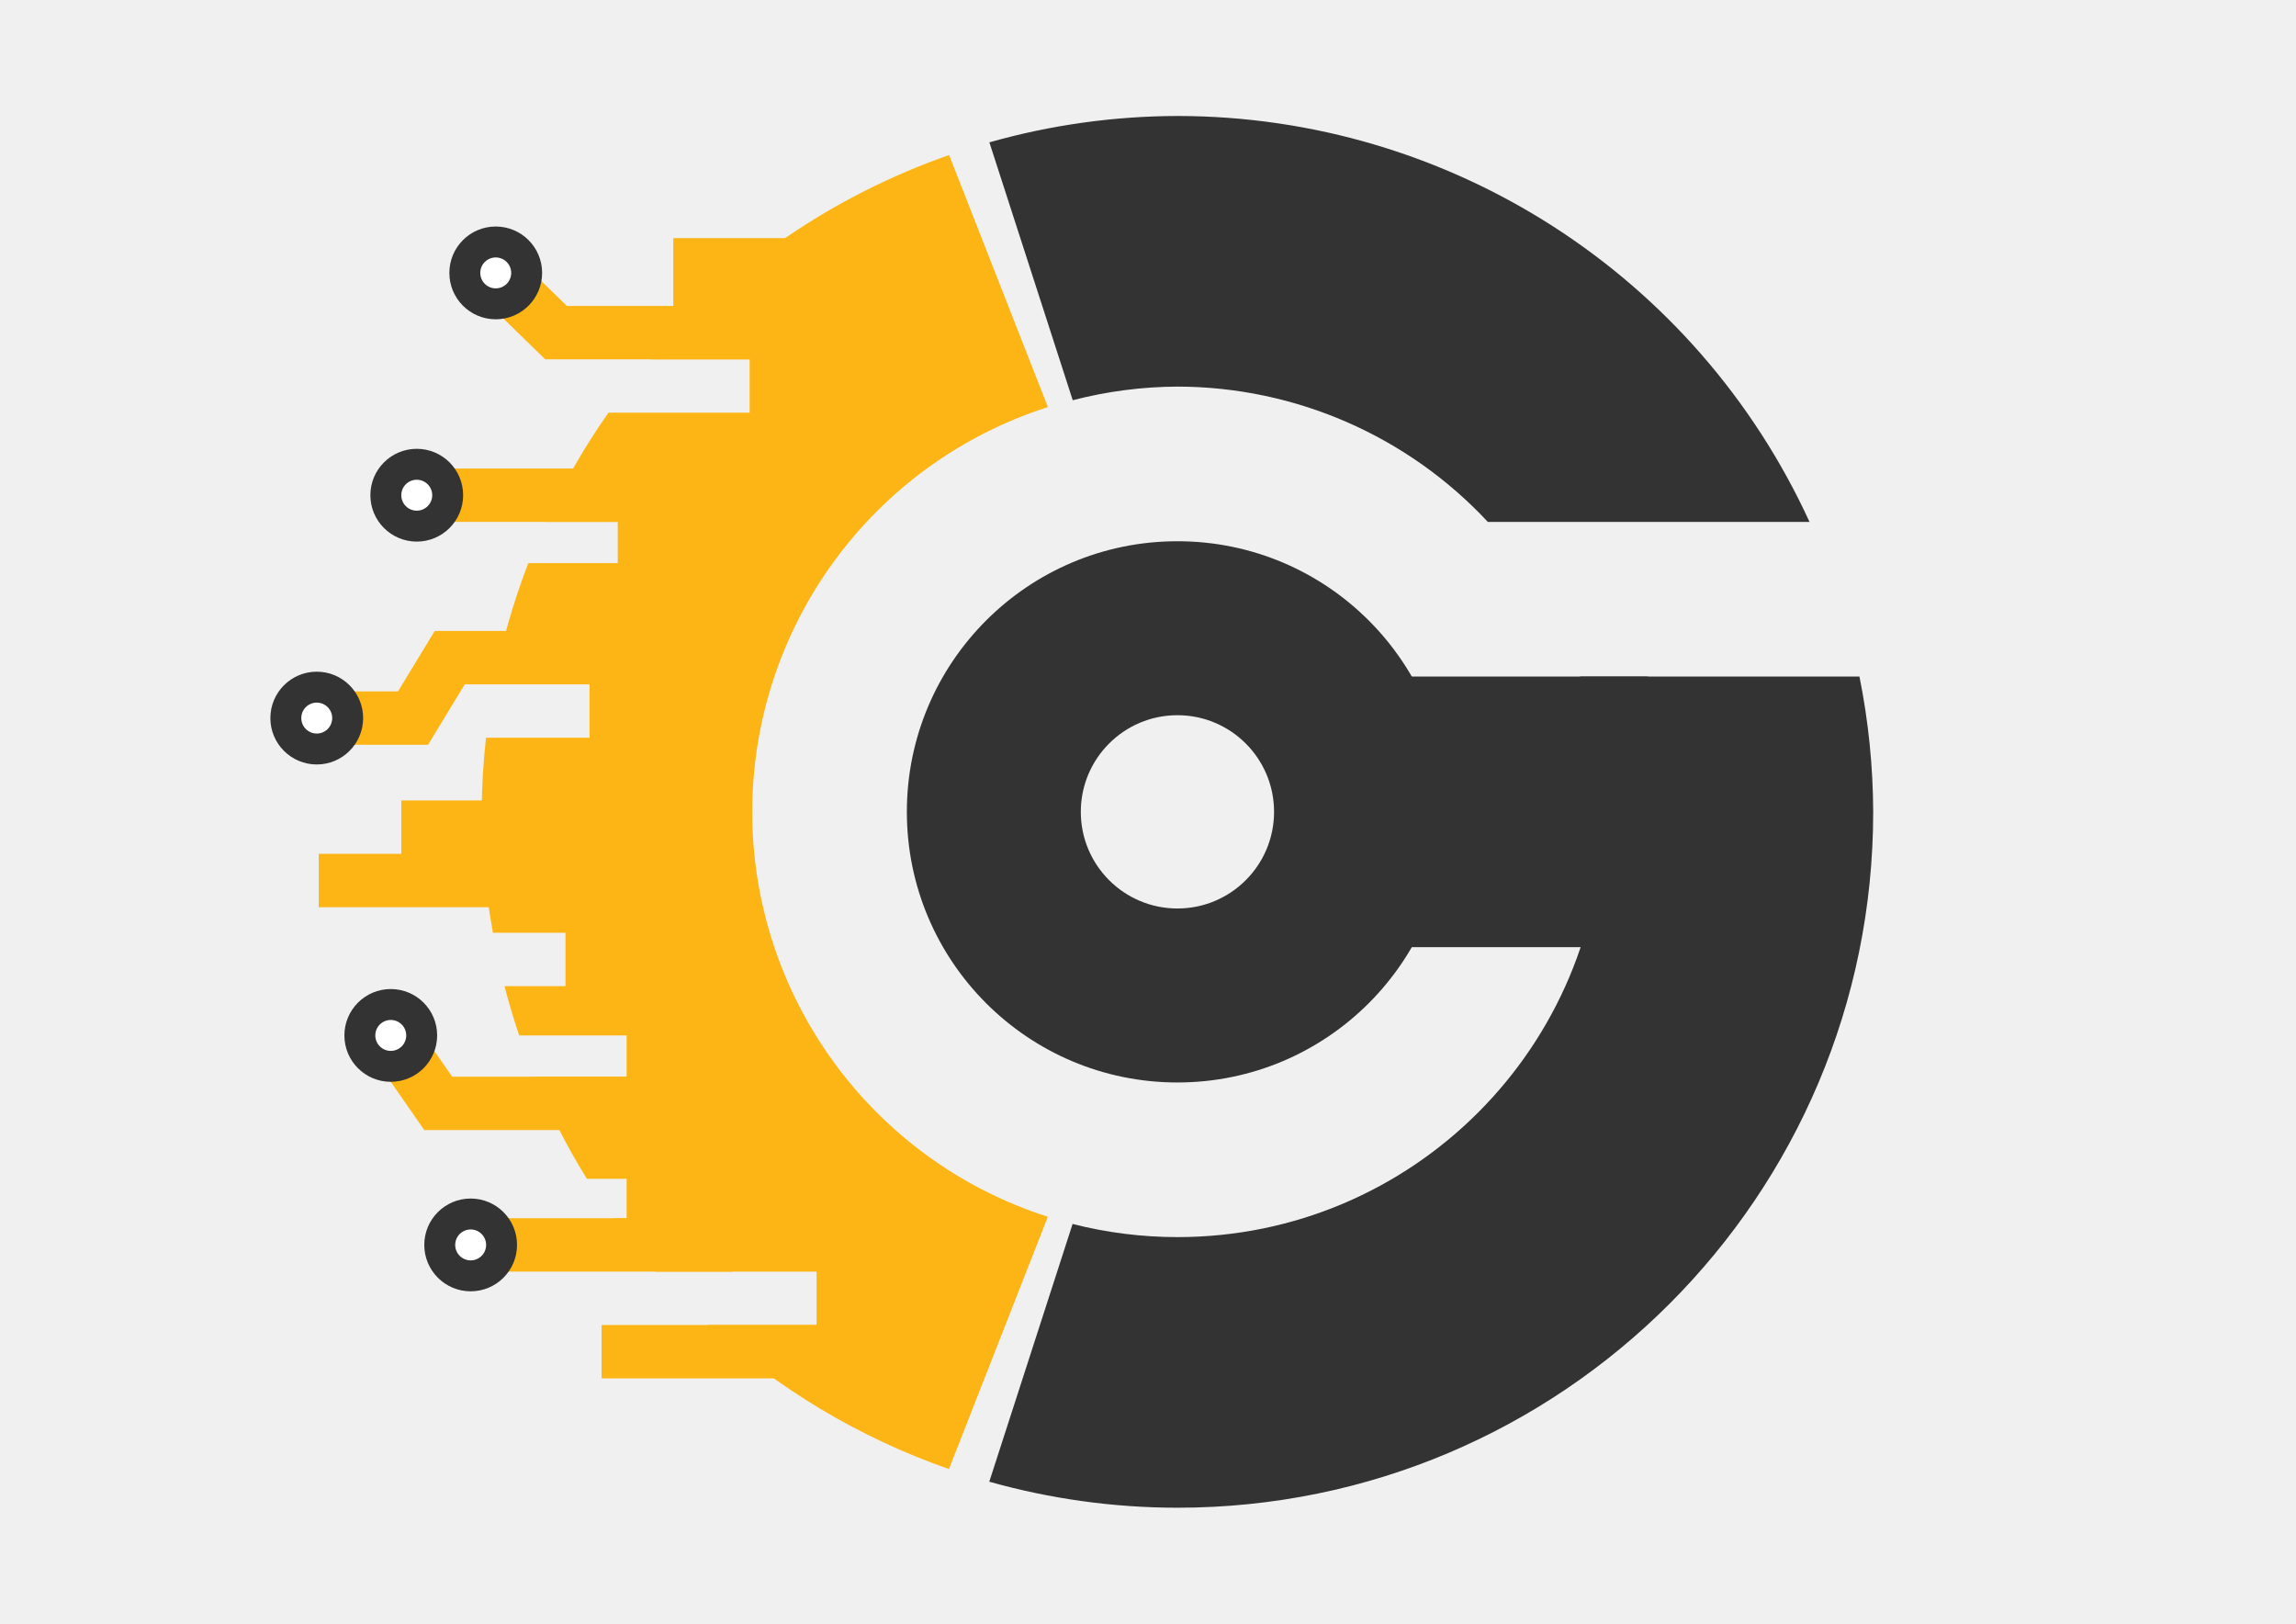
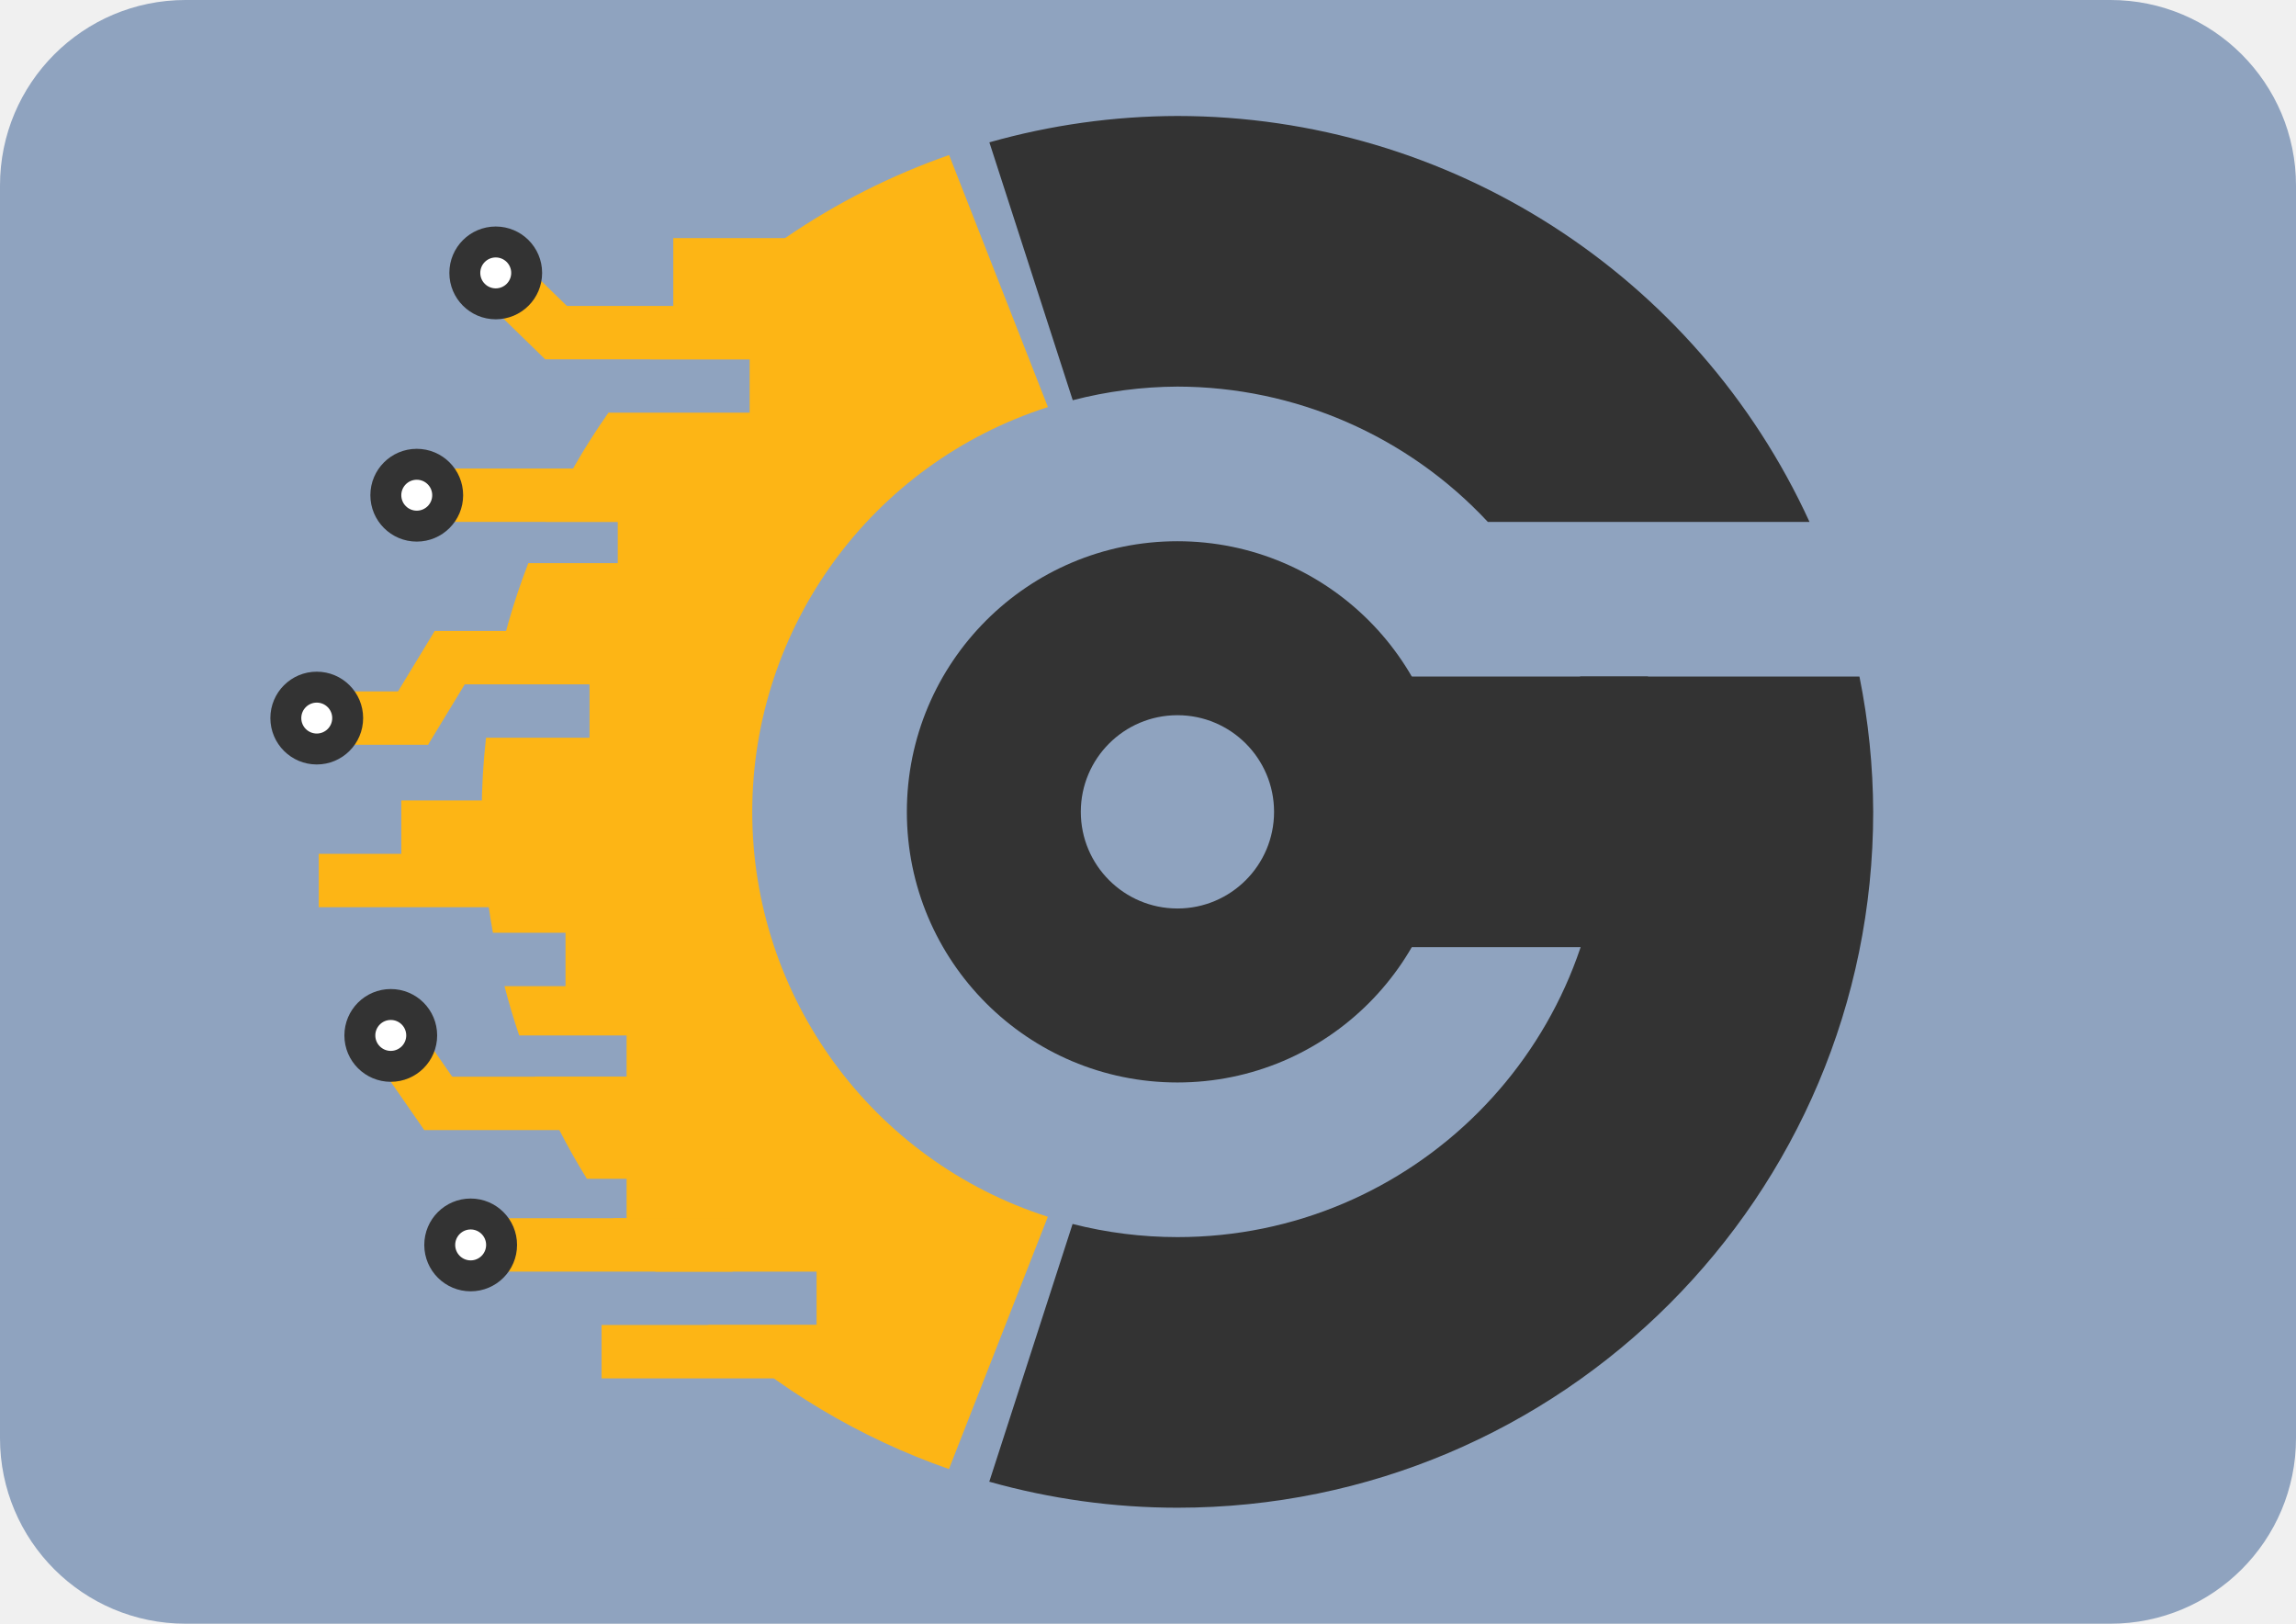
<svg xmlns="http://www.w3.org/2000/svg" viewBox="0 0 297 210" role="img" aria-label="Favicon G">
-   <path style="fill:#333333" d="m 204.389,87.499 a 55,55 0 0 1 2.918,17.501 55,55 0 0 1 -55,55 55,55 0 0 1 -13.562,-1.7 l -10.776,33.335 a 90,90 0 0 0 24.339,3.365 90,90 0 0 0 90,-90 90,90 0 0 0 -1.779,-17.501 z" />
-   <path style="fill:#fdb515;fill-opacity:1" d="m 122.772,20.051 a 90,90 0 0 0 -38.667,26.422 h 12.863 v 6.903 H 78.704 a 90,90 0 0 0 -8.115,14.121 h 9.322 v 5.339 H 68.339 a 90,90 0 0 0 -4.468,15.672 h 12.389 v 6.904 H 62.87 a 90,90 0 0 0 -0.563,9.588 90,90 0 0 0 1.455,15.641 h 9.39 v 6.903 h -7.892 a 90,90 0 0 0 1.899,6.372 h 13.894 v 5.339 H 69.174 a 90,90 0 0 0 6.743,13.206 h 5.137 v 5.1 h -1.718 a 90,90 0 0 0 5.445,6.902 h 20.847 v 6.903 H 91.579 a 90,90 0 0 0 31.173,18.633 L 135.544,157.371 A 55,55 0 0 1 97.307,105 55,55 0 0 1 135.553,52.65 Z" />
-   <path style="fill:#333333" d="m 152.307,15 a 90,90 0 0 0 -24.325,3.409 l 10.782,33.353 a 55,55 0 0 1 13.543,-1.762 55,55 0 0 1 40.151,17.499 h 41.612 A 90,90 0 0 0 152.307,15 Z" />
-   <path style="fill:#333333" d="m 152.307,70 a 35,35 0 0 0 -35,35 35,35 0 0 0 35,35 35,35 0 0 0 35,-35 35,35 0 0 0 -35,-35 z m 0,22.5 a 12.5,12.5 0 0 1 12.5,12.499 12.5,12.5 0 0 1 -12.5,12.5 12.5,12.5 0 0 1 -12.499,-12.5 12.5,12.5 0 0 1 12.499,-12.499 z" />
-   <rect style="fill:#333333" width="33.328" height="35" x="179.845" y="87.5" />
-   <rect style="fill:#fdb515;fill-opacity:1" width="26.444" height="6.904" x="70.524" y="39.569" />
-   <rect style="fill:#fdb515;fill-opacity:1" width="26.444" height="6.904" x="56.232" y="81.604" />
-   <rect style="fill:#fdb515;fill-opacity:1" width="13.028" height="6.904" x="-53.596" y="90.419" transform="rotate(-58.73397)" />
-   <rect style="fill:#fdb515;fill-opacity:1" width="26.444" height="6.904" x="53.91" y="60.595" />
-   <rect style="fill:#fdb515;fill-opacity:1" width="9.843" height="6.904" x="45.528" y="89.42" />
-   <rect style="fill:#fdb515;fill-opacity:1" width="29.142" height="6.904" x="41.23" y="110.429" />
-   <rect style="fill:#fdb515;fill-opacity:1" width="29.142" height="9.002" x="51.912" y="103.525" />
-   <rect style="fill:#fdb515;fill-opacity:1" width="29.142" height="9.002" x="87.091" y="30.795" />
-   <rect style="fill:#fdb515;fill-opacity:1" width="29.142" height="6.904" x="54.883" y="139.254" />
-   <rect style="fill:#fdb515;fill-opacity:1" width="33.872" height="6.904" x="60.883" y="157.559" />
-   <rect style="fill:#fdb515;fill-opacity:1" width="33.872" height="6.904" x="77.819" y="171.367" />
-   <rect style="fill:#fdb515;fill-opacity:1" width="15.196" height="6.904" x="136.161" y="31.374" transform="rotate(55.22642)" />
-   <rect style="fill:#fdb515;fill-opacity:1" width="8.931" height="6.904" x="74.011" y="-22.841" transform="rotate(44.26035)" />
-   <circle style="fill:#333333" cx="64.127" cy="35.296" r="6" />
-   <circle style="fill:#333333" cx="53.91" cy="64.047" r="6" />
-   <circle style="fill:#333333" cx="40.974" cy="92.872" r="6" />
-   <circle style="fill:#333333" cx="50.549" cy="133.916" r="6" />
-   <circle style="fill:#333333" cx="60.883" cy="161.011" r="6" />
-   <circle style="fill:#ffffff" cx="64.127" cy="35.296" r="2" />
-   <circle style="fill:#ffffff" cx="53.91" cy="64.047" r="2" />
-   <circle style="fill:#ffffff" cx="40.974" cy="92.872" r="2" />
-   <circle style="fill:#ffffff" cx="50.549" cy="133.916" r="2" />
-   <circle style="fill:#ffffff" cx="60.883" cy="161.011" r="2" />
+   <rect width="297" height="210" rx="24" fill="#8fa3bf" />
+   <path fill="#333333" d="m 204.389,87.499 a 55,55 0 0 1 2.918,17.501 55,55 0 0 1 -55,55 55,55 0 0 1 -13.562,-1.7 l -10.776,33.335 a 90,90 0 0 0 24.339,3.365 90,90 0 0 0 90,-90 90,90 0 0 0 -1.779,-17.501 z" />
+   <path fill="#fdb515" d="m 122.772,20.051 a 90,90 0 0 0 -38.667,26.422 h 12.863 v 6.903 H 78.704 a 90,90 0 0 0 -8.115,14.121 h 9.322 v 5.339 H 68.339 a 90,90 0 0 0 -4.468,15.672 h 12.389 v 6.904 H 62.87 a 90,90 0 0 0 -0.563,9.588 90,90 0 0 0 1.455,15.641 h 9.39 v 6.903 h -7.892 a 90,90 0 0 0 1.899,6.372 h 13.894 v 5.339 H 69.174 a 90,90 0 0 0 6.743,13.206 h 5.137 v 5.1 h -1.718 a 90,90 0 0 0 5.445,6.902 h 20.847 v 6.903 H 91.579 a 90,90 0 0 0 31.173,18.633 L 135.544,157.371 A 55,55 0 0 1 97.307,105 55,55 0 0 1 135.553,52.65 Z" />
+   <path fill="#333333" d="m 152.307,15 a 90,90 0 0 0 -24.325,3.409 l 10.782,33.353 a 55,55 0 0 1 13.543,-1.762 55,55 0 0 1 40.151,17.499 h 41.612 A 90,90 0 0 0 152.307,15 Z" />
+   <path fill="#333333" d="m 152.307,70 a 35,35 0 0 0 -35,35 35,35 0 0 0 35,35 35,35 0 0 0 35,-35 35,35 0 0 0 -35,-35 z m 0,22.5 a 12.5,12.5 0 0 1 12.5,12.499 12.5,12.5 0 0 1 -12.5,12.5 12.5,12.5 0 0 1 -12.499,-12.5 12.5,12.5 0 0 1 12.499,-12.499 z" />
+   <rect fill="#333333" width="33.328" height="35" x="179.845" y="87.5" />
+   <rect fill="#fdb515" width="26.444" height="6.904" x="70.524" y="39.569" />
+   <rect fill="#fdb515" width="26.444" height="6.904" x="56.232" y="81.604" />
+   <rect fill="#fdb515" width="13.028" height="6.904" x="-53.596" y="90.419" transform="rotate(-58.73397)" />
+   <rect fill="#fdb515" width="26.444" height="6.904" x="53.91" y="60.595" />
+   <rect fill="#fdb515" width="9.843" height="6.904" x="45.528" y="89.42" />
+   <rect fill="#fdb515" width="29.142" height="6.904" x="41.23" y="110.429" />
+   <rect fill="#fdb515" width="29.142" height="9.002" x="51.912" y="103.525" />
+   <rect fill="#fdb515" width="29.142" height="9.002" x="87.091" y="30.795" />
+   <rect fill="#fdb515" width="29.142" height="6.904" x="54.883" y="139.254" />
+   <rect fill="#fdb515" width="33.872" height="6.904" x="60.883" y="157.559" />
+   <rect fill="#fdb515" width="33.872" height="6.904" x="77.819" y="171.367" />
+   <rect fill="#fdb515" width="15.196" height="6.904" x="136.161" y="31.374" transform="rotate(55.22642)" />
+   <rect fill="#fdb515" width="8.931" height="6.904" x="74.011" y="-22.841" transform="rotate(44.26035)" />
+   <circle fill="#333333" cx="64.127" cy="35.296" r="6" />
+   <circle fill="#333333" cx="53.91" cy="64.047" r="6" />
+   <circle fill="#333333" cx="40.974" cy="92.872" r="6" />
+   <circle fill="#333333" cx="50.549" cy="133.916" r="6" />
+   <circle fill="#333333" cx="60.883" cy="161.011" r="6" />
+   <circle fill="#ffffff" cx="64.127" cy="35.296" r="2" />
+   <circle fill="#ffffff" cx="53.91" cy="64.047" r="2" />
+   <circle fill="#ffffff" cx="40.974" cy="92.872" r="2" />
+   <circle fill="#ffffff" cx="50.549" cy="133.916" r="2" />
+   <circle fill="#ffffff" cx="60.883" cy="161.011" r="2" />
</svg>
